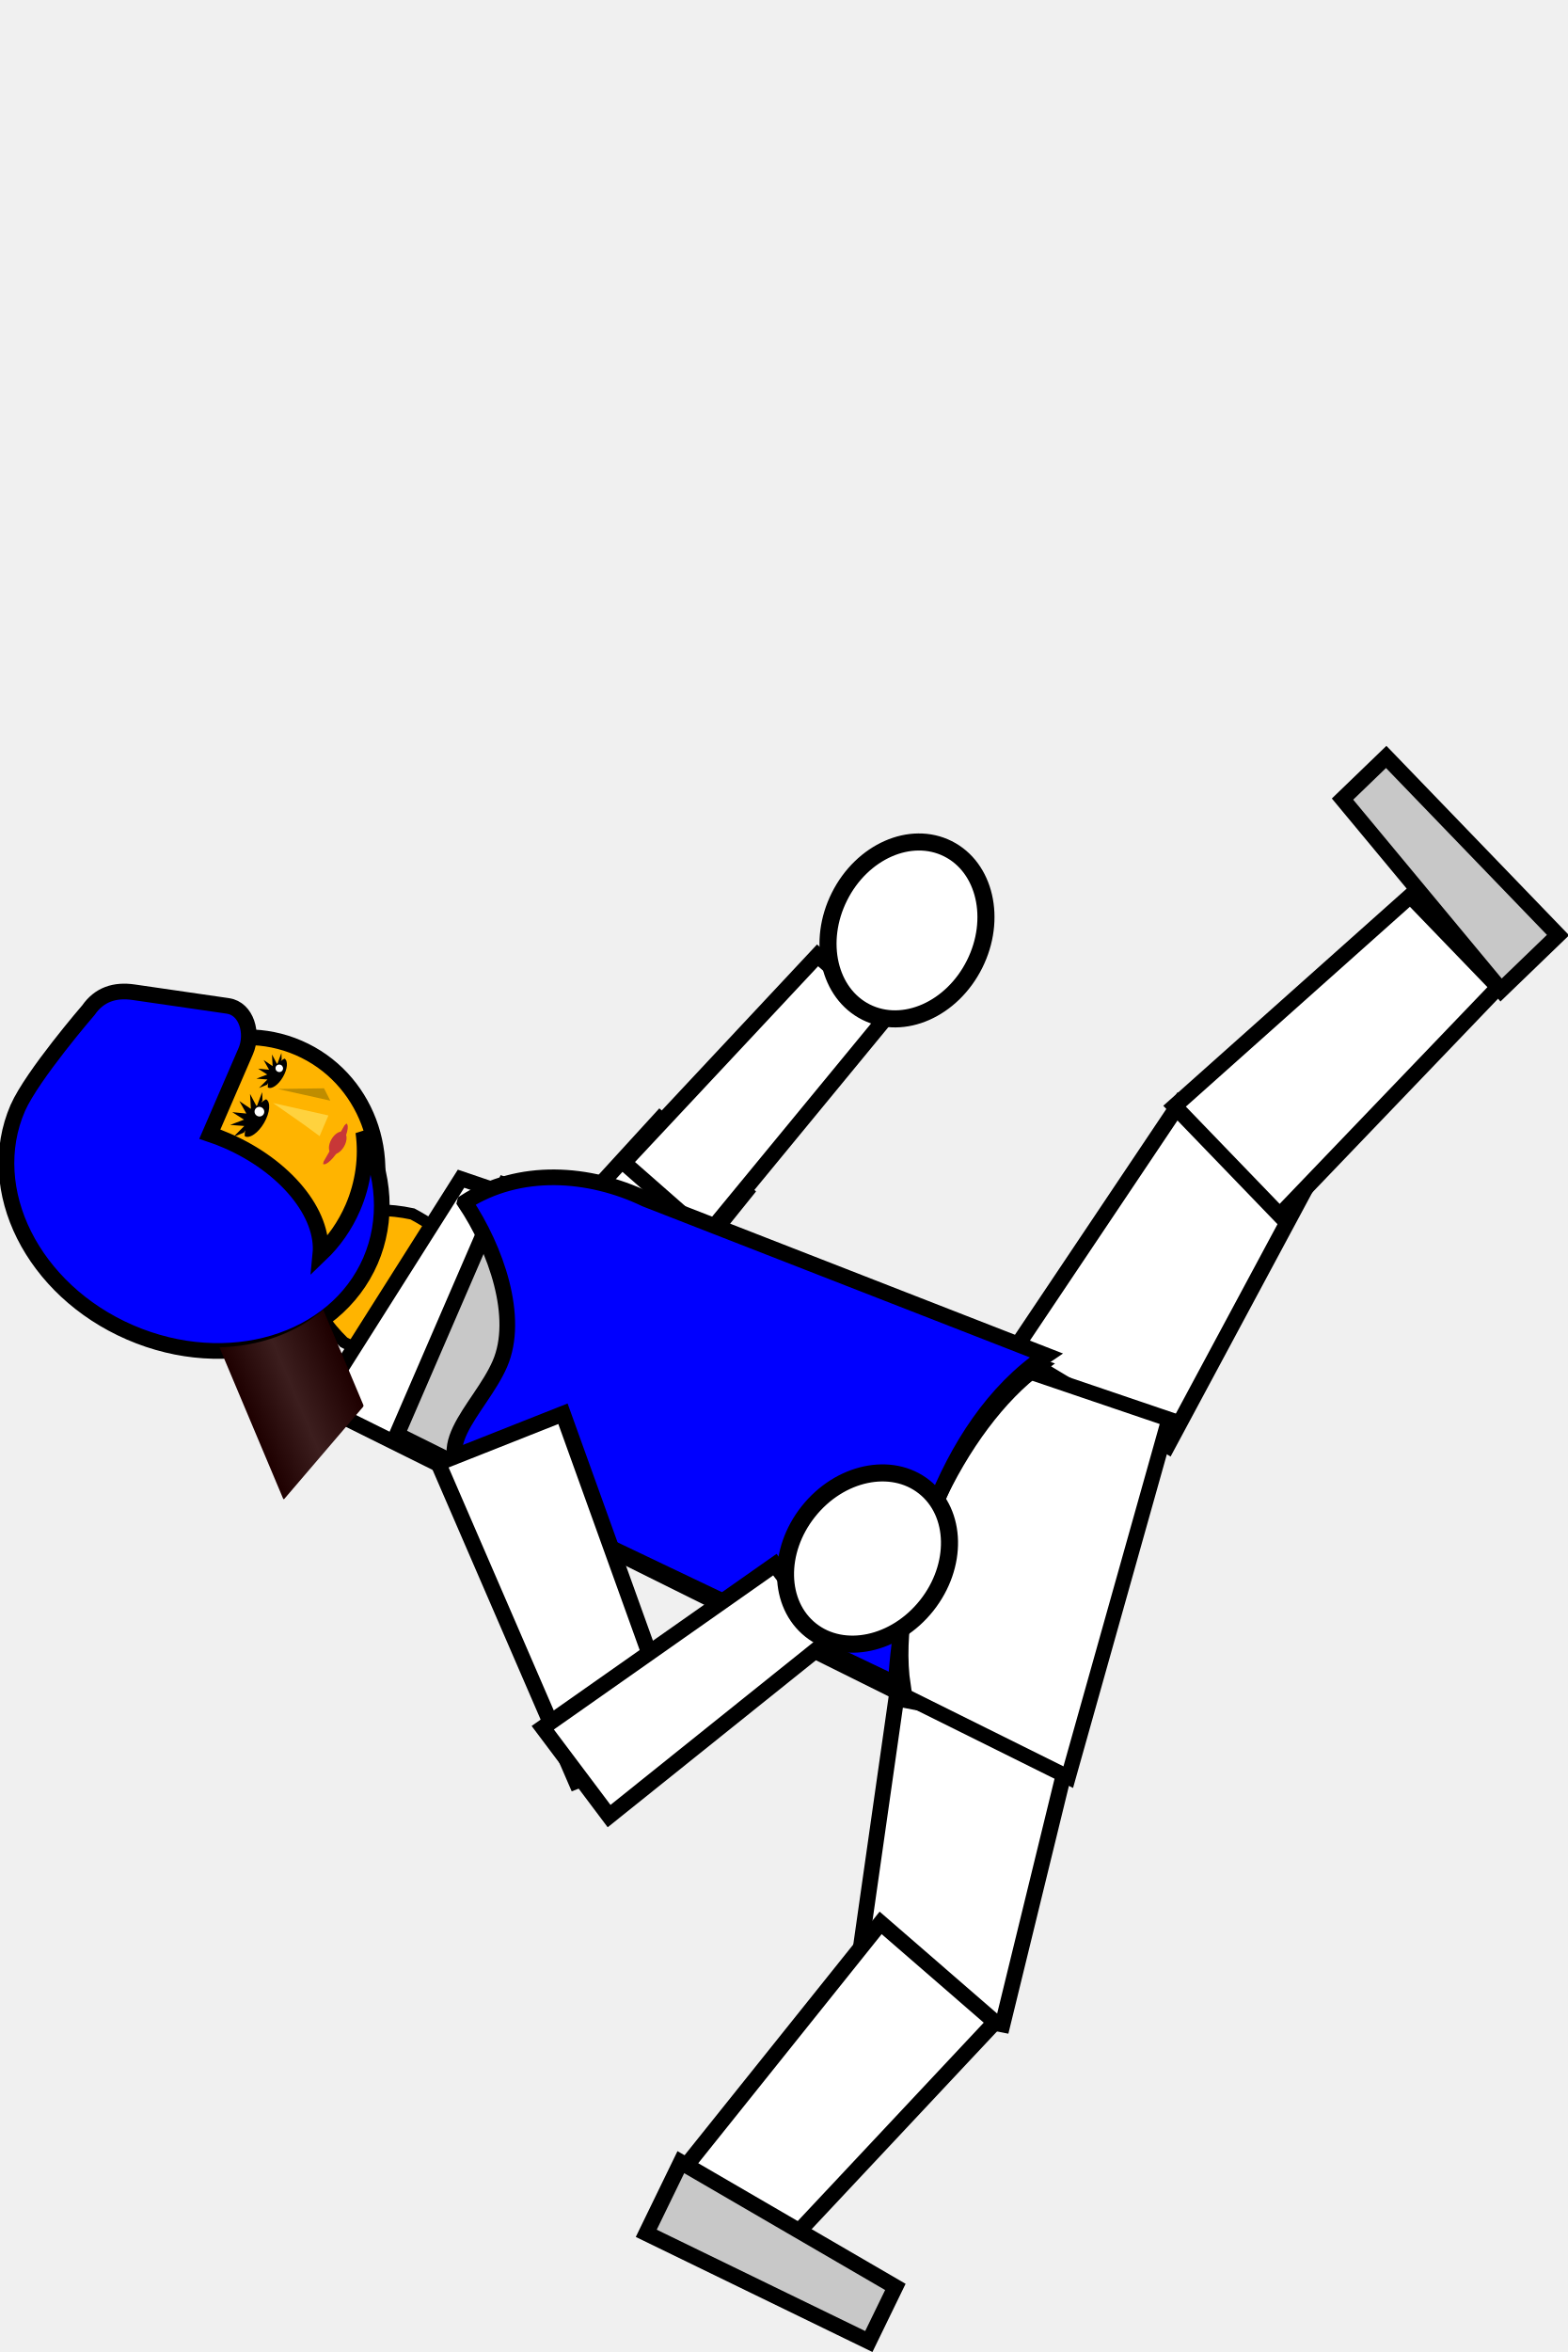
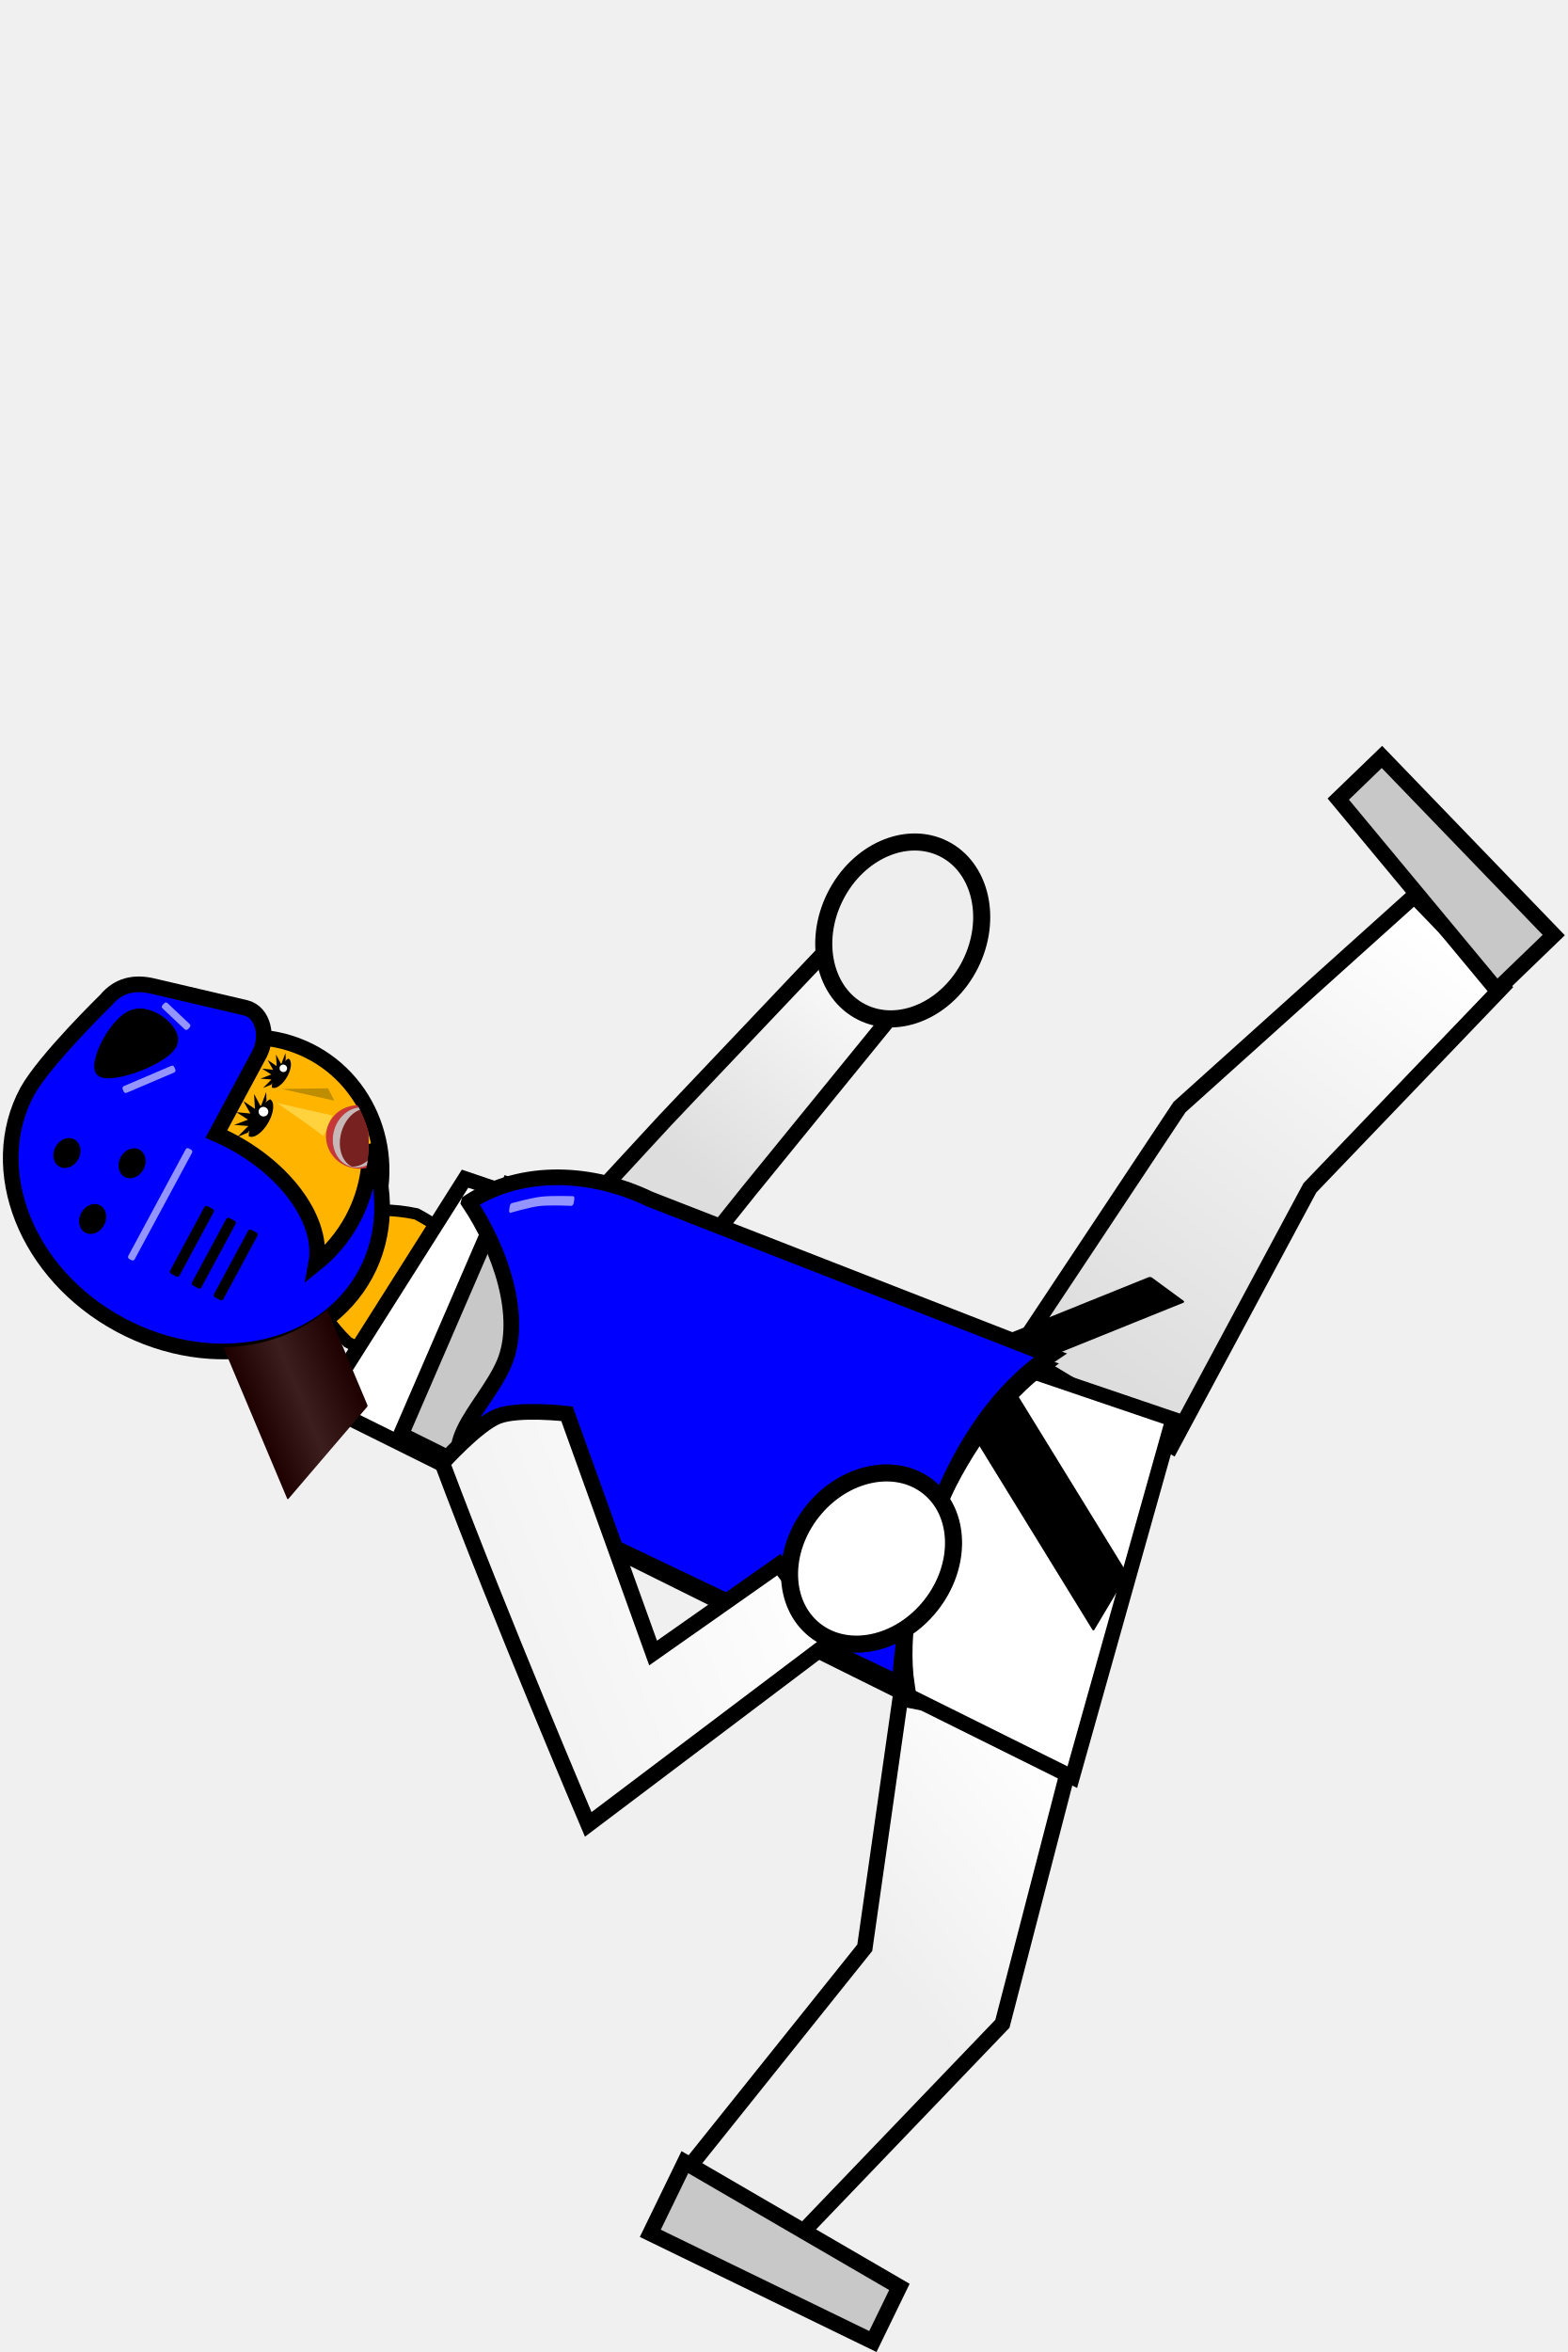
<svg xmlns="http://www.w3.org/2000/svg" xmlns:xlink="http://www.w3.org/1999/xlink" width="100mm" height="150mm" viewBox="0 0 100 150" version="1.1" id="svg5">
  <defs id="defs2">
+     <linearGradient id="linearGradient4775">
+       <stop style="stop-color:#eeeeee;stop-opacity:1" offset="0" id="stop4771" />
+       <stop style="stop-color:#ffffff;stop-opacity:1" offset="1" id="stop4773" />
+     </linearGradient>
+     <linearGradient id="linearGradient3836">
+       <stop style="stop-color:#eeeeee;stop-opacity:1" offset="0" id="stop3832" />
+       <stop style="stop-color:#ffffff;stop-opacity:1" offset="1" id="stop3834" />
+     </linearGradient>
+     <linearGradient id="linearGradient2421">
+       <stop style="stop-color:#dddddd;stop-opacity:1" offset="0" id="stop2417" />
+       <stop style="stop-color:#ffffff;stop-opacity:1" offset="1" id="stop2419" />
+     </linearGradient>
    <linearGradient xlink:href="#linearGradient23487" id="linearGradient23489" x1="-18.634" y1="55.656" x2="-3.588" y2="55.656" gradientUnits="userSpaceOnUse" gradientTransform="matrix(0.3400128,-0.397161,0.2016149,0.4787137,79.83385,109.606)" />
    <linearGradient id="linearGradient23487">
      <stop style="stop-color:#1e0000;stop-opacity:1" offset="0" id="stop23521" />
      <stop style="stop-color:#3c1e1e;stop-opacity:1" offset="0.466" id="stop23590" />
      <stop style="stop-color:#1e0000;stop-opacity:1" offset="1" id="stop23523" />
    </linearGradient>
+     <linearGradient xlink:href="#linearGradient2421" id="linearGradient2423" x1="115.858" y1="92.879" x2="128.98" y2="78.923" gradientUnits="userSpaceOnUse" />
+     <linearGradient xlink:href="#linearGradient2421" id="linearGradient3106" x1="281.808" y1="342.083" x2="361.225" y2="237.941" gradientUnits="userSpaceOnUse" />
+     <linearGradient xlink:href="#linearGradient3836" id="linearGradient3672" x1="106.867" y1="428.946" x2="202.849" y2="390.564" gradientUnits="userSpaceOnUse" />
+     <linearGradient xlink:href="#linearGradient4775" id="linearGradient4116" x1="207.514" y1="469.484" x2="257.544" y2="428.366" gradientUnits="userSpaceOnUse" />
  </defs>
  <g id="layer1" transform="translate(-68.78141,-53.11591)">
-     <g id="g8972" transform="rotate(-51.59923,159.0324,97.20251)">
-       <g id="g5030" transform="rotate(-15,101.7985,107.051)">
-         <path id="path846-8" style="fill:#ffb400;fill-opacity:1;stroke:#000000;stroke-width:0.736;stroke-linecap:round;stroke-miterlimit:3.5;stroke-dasharray:none;stroke-opacity:1;stop-color:#000000" d="m 102.05,63.263 a 4.643,8.583 4.771 0 1 1.596,3.646 4.643,8.583 4.771 0 1 -0.739,3.581 l -8.378,-0.699 a 4.643,8.583 4.771 0 1 -0.135,-3.654 4.643,8.583 4.771 0 1 2.179,-3.331 z" />
-         <ellipse style="fill:#ffb400;fill-opacity:1;stroke:#000000;stroke-width:1;stroke-linecap:round;stroke-miterlimit:3.5;stroke-dasharray:none;stroke-opacity:1;stop-color:#000000" id="path846" cx="101.775" cy="56.038" rx="8.705" ry="8.451" />
-         <path id="path846-5-7" style="fill:#000000;fill-opacity:1;stroke:#000000;stroke-width:1.127;stroke-linecap:round;stroke-miterlimit:3.5;stroke-dasharray:none;stroke-opacity:1;stop-color:#000000" d="m 101.775,47.587 a 8.705,8.451 0 0 0 -8.705,8.451 8.705,8.451 0 0 0 3.502,6.768 8.642,10.807 0 0 0 5.908,-10.245 8.642,10.807 0 0 0 -0.012,-0.552 8.642,10.807 40.838 0 0 2.193,-2.026 8.642,10.807 40.838 0 0 1.097,-1.46 8.705,8.451 0 0 0 -3.982,-0.936 z" />
-         <path id="path846-6" style="fill:#0000ff;fill-opacity:1;stroke:#000000;stroke-width:1;stroke-linecap:round;stroke-miterlimit:3.5;stroke-dasharray:none;stroke-opacity:1;stop-color:#000000" d="m 99.848,41.119 c -5.683,-2.15e-4 -10.291,5.488 -10.291,12.259 -7.1e-5,6.771 4.607,12.259 10.291,12.259 2.764,-0.001 5.412,-1.327 7.347,-3.68 -1.388,0.847 -3.021,1.3 -4.692,1.302 -1.273,-1.3e-5 -2.479,-0.258 -3.561,-0.716 a 5.333,8.532 0 0 0 4.289,-8.365 5.333,8.532 0 0 0 -0.049,-1.153 h 5.772 c 1.214,0 2.508,-1.019 2.191,-2.191 l -1.587,-5.865 c -0.317,-1.171 -1.001,-1.951 -2.191,-2.191 0,0 -5.211,-1.634 -7.518,-1.659 z" />
+     <g id="g5371" transform="translate(0.2573652)">
+       <g id="g8972" transform="rotate(-51.59923,159.0324,97.20251)">
+         <g id="g5030" transform="rotate(-15,101.7985,107.051)">
+           <path id="path846-8" style="fill:#ffb400;fill-opacity:1;stroke:#000000;stroke-width:0.736;stroke-linecap:round;stroke-miterlimit:3.5;stroke-dasharray:none;stroke-opacity:1;stop-color:#000000" d="m 102.05,63.263 a 4.643,8.583 4.771 0 1 1.596,3.646 4.643,8.583 4.771 0 1 -0.739,3.581 l -8.378,-0.699 a 4.643,8.583 4.771 0 1 -0.135,-3.654 4.643,8.583 4.771 0 1 2.179,-3.331 z" />
+           <ellipse style="fill:#ffb400;fill-opacity:1;stroke:#000000;stroke-width:1;stroke-linecap:round;stroke-miterlimit:3.5;stroke-dasharray:none;stroke-opacity:1;stop-color:#000000" id="path846" cx="101.775" cy="56.038" rx="8.705" ry="8.451" />
+           <path id="path846-5-7" style="fill:#000000;fill-opacity:1;stroke:#000000;stroke-width:1.127;stroke-linecap:round;stroke-miterlimit:3.5;stroke-dasharray:none;stroke-opacity:1;stop-color:#000000" d="m 101.775,47.587 a 8.705,8.451 0 0 0 -8.705,8.451 8.705,8.451 0 0 0 3.502,6.768 8.642,10.807 0 0 0 5.908,-10.245 8.642,10.807 0 0 0 -0.012,-0.552 8.642,10.807 40.838 0 0 2.193,-2.026 8.642,10.807 40.838 0 0 1.097,-1.46 8.705,8.451 0 0 0 -3.982,-0.936 z" />
+         </g>
+         <g id="g6701" transform="rotate(-82.36858,107.0781,112.3243)">
+           <path id="rect4637-4-4" style="fill:url(#linearGradient3106);fill-opacity:1;stroke:#000000;stroke-width:3.78;stroke-linecap:round;stroke-miterlimit:3.5;stroke-dasharray:none;stop-color:#000000" d="m 340.01,215.947 -56.615,50.916 -39.266,59.111 37.359,22.477 33.342,-62.123 46.395,-48.387 z" transform="matrix(-0.1836881,0.1904286,-0.1904286,-0.1836881,223.3531,127.4613)" />
+           <path id="rect5732-6" style="fill:#c8c8c8;fill-opacity:1;stroke:#000000;stroke-width:1;stroke-linecap:round;stroke-miterlimit:3.5;stroke-dasharray:none;stop-color:#000000" d="m 111.802,152.161 15.785,1.174 v 3.872 h -15.785 z" />
+         </g>
+         <g id="g6701-2" transform="rotate(77.52245,104.9609,101.4092)">
+           <path id="rect4637-4-4-1" style="fill:url(#linearGradient4116);fill-opacity:1;stroke:#000000;stroke-width:3.78;stroke-linecap:round;stroke-miterlimit:3.5;stroke-dasharray:none;stop-color:#000000" d="m 216.082,409.387 -8.568,60.098 -42.803,53.453 23.09,20.016 52.894,-55.141 18.198,-70.164 z" transform="matrix(0.2379612,-0.1156669,0.1156669,0.2379612,12.0929,47.51004)" />
+           <path id="rect5732-6-7" style="fill:#c8c8c8;fill-opacity:1;stroke:#000000;stroke-width:1;stroke-linecap:round;stroke-miterlimit:3.5;stroke-dasharray:none;stop-color:#000000" d="m 111.435,152.542 15.785,1.174 v 3.872 H 111.435 Z" />
+         </g>
+         <g id="g6487" transform="rotate(48.18465,124.577,75.95796)">
+           <path id="rect4637-4-4-3" style="fill:url(#linearGradient2423);fill-opacity:1;stroke:#000000;stroke-width:1;stroke-linecap:round;stroke-miterlimit:3.5;stroke-dasharray:none;stop-color:#000000" d="m 124.347,78.986 -10.585,9.904 -15.94,15.324 6.15,5.952 14.813,-16.415 9.756,-10.617 z" />
+           <ellipse style="opacity:1;fill:#eeeeee;fill-opacity:1;stroke:#000000;stroke-width:1.089;stroke-linecap:round;stroke-miterlimit:3.5;stroke-dasharray:none;stroke-opacity:1;stop-color:#000000" id="path6258" cx="151.098" cy="-2.492" transform="matrix(0.8660254,0.5,0.5,-0.8660254,0,0)" rx="4.819" ry="5.827" />
+         </g>
+         <g id="g4450" transform="rotate(-15,97.90368,110.0758)">
+           <path id="rect4637" style="opacity:1;fill:#ffffff;fill-opacity:1;stroke:#000000;stroke-width:0.962;stroke-linecap:round;stroke-miterlimit:3.5;stop-color:#000000" d="m 90.744,67.324 16.844,2.646 3.858,47.531 -23.501,3.175 z" />
+           <rect style="fill:#000000;fill-opacity:1;stroke:none;stroke-width:0.36;stroke-linecap:round;stroke-miterlimit:3.5;stroke-dasharray:none;stroke-opacity:1;stop-color:#000000" id="rect11194" width="4.263" height="14.942" x="-170.519" y="103.383" ry="0.12" transform="matrix(-0.9917603,-0.128107,-0.5736311,0.8191138,0,0)" />
+           <rect style="fill:#000000;fill-opacity:1;stroke:none;stroke-width:0.304;stroke-linecap:round;stroke-miterlimit:3.5;stroke-dasharray:none;stroke-opacity:1;stop-color:#000000" id="rect11194-5" width="2.753" height="16.469" x="1.522" y="-166.183" ry="0.132" transform="matrix(0.2225334,-0.9749251,-0.7117329,-0.7024502,0,0)" />
+           <g id="g13167" transform="translate(90.4875)">
+             <g id="g12041">
+               <path id="rect4637-5" style="fill:#c8c8c8;fill-opacity:1;stroke:#000000;stroke-width:3.78;stroke-linecap:round;stroke-miterlimit:3.5;stroke-dasharray:none;stop-color:#000000" d="m 411.68,115.238 -10.984,135.336 c 10.059,-5.886 24.756,-9.402 40.428,-9.674 16.888,0.028 32.823,3.833 43.256,10.33 l -7.135,-135.992 z" transform="matrix(-0.2645833,0,0,0.2645833,126.7747,42.20644)" />
+             </g>
+             <path id="path848-9-3" style="fill:#0000ff;fill-opacity:1;stroke:#000000;stroke-width:1;stroke-linecap:round;stroke-miterlimit:3.5;stroke-dasharray:none;stroke-opacity:1;stop-color:#000000" d="m 15.819,70.788 c 3.439,2.307 4.921,6.514 4.763,10.498 0.334,9.139 0.669,18.278 1.003,27.416 -6.79,-4.365 -17.076,-2.698 -23.03,-0.485 0.371,-9.754 0.688,-19.551 1.09,-29.278 0.296,-4.402 4.39,-2.004 7.605,-2.004 3.214,0 6.619,-3.118 8.568,-6.147 z" />
+           </g>
+         </g>
+         <g id="g6482" transform="translate(-21.16667,5.291667)">
+           <path id="rect4637-4-4-3-5" style="fill:url(#linearGradient3672);fill-opacity:1;stroke:#000000;stroke-width:3.78;stroke-linecap:round;stroke-miterlimit:3.5;stroke-dasharray:none;stop-color:#000000" d="m 135.725,340.77 c 0,0 -11.692,-1.371 -16.705,0.614 -5.013,1.985 -13.371,11.294 -13.371,11.294 14.277,38.011 35.197,87.076 35.197,87.076 l 59.359,-44.787 -13.393,-17.83 -30.33,21.311 z" transform="matrix(0.1643481,0.20735,-0.20735,0.1643481,158.6889,-6.202302)" />
+           <ellipse style="fill:#ffffff;fill-opacity:1;stroke:#000000;stroke-width:1.089;stroke-linecap:round;stroke-miterlimit:3.5;stroke-dasharray:none;stroke-opacity:1;stop-color:#000000" id="path6258-6" cx="98.905" cy="115.166" transform="matrix(0,1,1,0,0,0)" rx="4.819" ry="5.827" />
+         </g>
+         <g id="g5030-9" transform="rotate(-10.08701,105.2923,132.7078)">
+           <path id="path846-5-7-0" style="fill:#000000;fill-opacity:1;stroke:#000000;stroke-width:1.127;stroke-linecap:round;stroke-miterlimit:3.5;stroke-dasharray:none;stroke-opacity:1;stop-color:#000000" d="m 101.775,47.587 a 8.705,8.451 0 0 0 -8.705,8.451 8.705,8.451 0 0 0 3.502,6.768 8.642,10.807 0 0 0 5.908,-10.245 8.642,10.807 0 0 0 -0.012,-0.552 8.642,10.807 40.838 0 0 2.193,-2.026 8.642,10.807 40.838 0 0 1.097,-1.46 8.705,8.451 0 0 0 -3.982,-0.936 z" />
+           <path id="path846-6-8" style="fill:#0000ff;fill-opacity:1;stroke:#000000;stroke-width:1;stroke-linecap:round;stroke-miterlimit:3.5;stroke-dasharray:none;stroke-opacity:1;stop-color:#000000" d="m 99.848,41.119 c -5.683,-2.15e-4 -10.291,5.488 -10.291,12.259 -7.1e-5,6.771 4.607,12.259 10.291,12.259 2.764,-0.001 5.412,-1.327 7.347,-3.68 -1.388,0.847 -3.021,1.3 -4.692,1.302 -1.273,-1.3e-5 -2.479,-0.258 -3.561,-0.716 a 5.333,8.532 0 0 0 4.289,-8.365 5.333,8.532 0 0 0 -0.049,-1.153 h 5.772 c 1.214,0 2.508,-1.019 2.191,-2.191 l -1.587,-5.865 c -0.317,-1.171 -1.001,-1.951 -2.191,-2.191 0,0 -5.211,-1.634 -7.518,-1.659 z" />
+           <ellipse style="fill:#000000;fill-opacity:1;stroke:none;stroke-width:0.58;stroke-linecap:round;stroke-miterlimit:3.5;stroke-dasharray:none;stop-color:#000000" id="path3135-1" cx="98.987" cy="49.177" rx="0.991" ry="0.827" />
+           <ellipse style="fill:#000000;fill-opacity:1;stroke:none;stroke-width:0.58;stroke-linecap:round;stroke-miterlimit:3.5;stroke-dasharray:none;stop-color:#000000" id="path3135-1-2" cx="94.666" cy="48.648" rx="0.991" ry="0.827" />
+           <ellipse style="fill:#000000;fill-opacity:1;stroke:none;stroke-width:0.58;stroke-linecap:round;stroke-miterlimit:3.5;stroke-dasharray:none;stop-color:#000000" id="path3135-1-2-9" cx="97.591" cy="45.208" rx="0.991" ry="0.827" />
+           <rect style="fill:#000000;fill-opacity:1;stroke:none;stroke-width:1;stroke-linecap:round;stroke-miterlimit:3.5;stroke-dasharray:none;stop-color:#000000" id="rect3877" width="4.893" height="0.677" x="93.967" y="54.56" ry="0.144" />
+           <rect style="fill:#000000;fill-opacity:1;stroke:none;stroke-width:1;stroke-linecap:round;stroke-miterlimit:3.5;stroke-dasharray:none;stop-color:#000000" id="rect3877-0" width="4.893" height="0.677" x="93.967" y="56.148" ry="0.144" />
+           <rect style="fill:#000000;fill-opacity:1;stroke:none;stroke-width:1;stroke-linecap:round;stroke-miterlimit:3.5;stroke-dasharray:none;stop-color:#000000" id="rect3877-0-8" width="4.893" height="0.677" x="93.967" y="57.735" ry="0.144" />
+           <path style="fill:#000000;fill-opacity:1;stroke:#000000;stroke-width:1.89;stroke-linecap:round;stroke-miterlimit:3.5;stroke-dasharray:none;stroke-opacity:1;stop-color:#000000" id="path4195" transform="matrix(-0.1215245,0.07299645,0.140668,0.1340789,113.4309,9.898189)" d="m 235.143,156.111 c -3.624,1.832 -9.731,-1.071 -13.13,-3.294 -3.399,-2.223 -8.505,-6.655 -8.279,-10.71 0.226,-4.055 5.793,-7.892 9.417,-9.724 3.624,-1.832 10.016,-4.038 13.415,-1.815 3.399,2.223 3.938,8.963 3.713,13.018 -0.226,4.055 -1.511,10.693 -5.136,12.525 z" />
+           <rect style="fill:#ffffff;fill-opacity:0.582;stroke:none;stroke-width:0.587;stroke-linecap:round;stroke-miterlimit:3.5;stroke-dasharray:none;stroke-opacity:1;stop-color:#000000" id="rect6155" width="8.007" height="0.463" x="93.529" y="51.765" ry="0.144" />
+           <rect style="fill:#ffffff;fill-opacity:0.582;stroke:none;stroke-width:0.393;stroke-linecap:round;stroke-miterlimit:3.5;stroke-dasharray:none;stroke-opacity:1;stop-color:#000000" id="rect6155-6" width="3.58" height="0.463" x="109.357" y="-28.006" ry="0.144" transform="rotate(38.57354)" />
+           <rect style="fill:#ffffff;fill-opacity:0.582;stroke:none;stroke-width:0.31;stroke-linecap:round;stroke-miterlimit:3.5;stroke-dasharray:none;stroke-opacity:1;stop-color:#000000" id="rect6155-6-3" width="2.235" height="0.463" x="-18.609" y="116.862" ry="0.144" transform="rotate(-75)" />
+         </g>
+         <path id="rect6155-8" style="fill:#ffffff;fill-opacity:0.582;stroke-width:0.484;stroke-linecap:round;stroke-miterlimit:3.5;stop-color:#000000" d="m 97.518,72.142 c 0,0 1.004,0.738 1.469,1.199 0.465,0.461 1.294,1.574 1.294,1.574 0.04,0.049 0.007,0.127 -0.086,0.181 l -0.204,0.118 c -0.093,0.054 -0.206,0.061 -0.252,0.015 0,0 -0.828,-1.152 -1.295,-1.612 -0.467,-0.46 -1.468,-1.161 -1.468,-1.161 -0.053,-0.042 -0.007,-0.127 0.086,-0.181 l 0.204,-0.118 c 0.094,-0.054 0.206,-0.061 0.252,-0.015 z" />
      </g>
-       <g id="g6701" transform="rotate(-82.36858,107.0781,112.3243)">
-         <path id="rect4637-4-4" style="fill:#ffffff;fill-opacity:1;stroke:#000000;stroke-width:1;stroke-linecap:round;stroke-miterlimit:3.5;stroke-dasharray:none;stop-color:#000000" d="m 120.481,132.804 -9.328,2.5 -5.861,-18.245 11.143,-2.986 z" />
-         <path id="rect5732-6" style="fill:#c8c8c8;fill-opacity:1;stroke:#000000;stroke-width:1;stroke-linecap:round;stroke-miterlimit:3.5;stroke-dasharray:none;stop-color:#000000" d="m 111.435,152.542 15.785,1.174 v 3.872 H 111.435 Z" />
-         <path id="rect4637-4" style="fill:#ffffff;fill-opacity:1;stroke:#000000;stroke-width:1;stroke-linecap:round;stroke-miterlimit:3.5;stroke-dasharray:none;stop-color:#000000" d="m 119.775,152.542 h -8.085 l -0.786,-20.134 h 9.658 z" />
-       </g>
-       <g id="g6701-2" transform="rotate(77.52245,104.9609,101.4092)">
-         <path id="rect4637-4-4-1" style="fill:#ffffff;fill-opacity:1;stroke:#000000;stroke-width:1;stroke-linecap:round;stroke-miterlimit:3.5;stroke-dasharray:none;stop-color:#000000" d="m 126.054,135.68 -9.328,2.5 -5.861,-18.245 11.143,-2.986 z" />
-         <path id="rect4637-4-8" style="fill:#ffffff;fill-opacity:1;stroke:#000000;stroke-width:1;stroke-linecap:round;stroke-miterlimit:3.5;stroke-dasharray:none;stop-color:#000000" d="m 119.584,154.99 -7.81,-2.093 4.452,-19.651 9.328,2.5 z" />
-         <path id="rect5732-6-7" style="fill:#c8c8c8;fill-opacity:1;stroke:#000000;stroke-width:1;stroke-linecap:round;stroke-miterlimit:3.5;stroke-dasharray:none;stop-color:#000000" d="m 111.435,152.542 15.785,1.174 v 3.872 H 111.435 Z" />
-       </g>
-       <g id="g6487" transform="rotate(48.18465,124.577,75.95796)">
-         <path id="rect4637-4-4-3" style="fill:#ffffff;fill-opacity:1;stroke:#000000;stroke-width:1;stroke-linecap:round;stroke-miterlimit:3.5;stroke-dasharray:none;stop-color:#000000" d="m 113.69,88.821 5.149,4.983 -14.866,16.363 -6.15,-5.952 z" />
-         <path id="rect4637-4-4-3-7" style="fill:#ffffff;fill-opacity:1;stroke:#000000;stroke-width:1;stroke-linecap:round;stroke-miterlimit:3.5;stroke-dasharray:none;stop-color:#000000" d="m 124.348,78.985 4.194,4.149 -12.312,13.262 -5.01,-4.956 z" />
-         <ellipse style="opacity:1;fill:#ffffff;fill-opacity:1;stroke:#000000;stroke-width:1.089;stroke-linecap:round;stroke-miterlimit:3.5;stroke-dasharray:none;stroke-opacity:1;stop-color:#000000" id="path6258" cx="151.571" cy="-2.255" transform="matrix(0.8660254,0.5,0.5,-0.8660254,0,0)" rx="4.819" ry="5.827" />
-       </g>
-       <g id="g4450" transform="rotate(-15,97.90368,110.0758)">
-         <path id="rect4637" style="opacity:1;fill:#ffffff;fill-opacity:1;stroke:#000000;stroke-width:0.962;stroke-linecap:round;stroke-miterlimit:3.5;stop-color:#000000" d="m 90.744,67.324 16.844,2.646 3.858,47.531 -23.501,3.175 z" />
-         <g id="g13167" transform="translate(90.4875)">
-           <g id="g12041">
-             <path id="rect4637-5" style="fill:#c8c8c8;fill-opacity:1;stroke:#000000;stroke-width:3.78;stroke-linecap:round;stroke-miterlimit:3.5;stroke-dasharray:none;stop-color:#000000" d="m 411.68,115.238 -10.984,135.336 c 10.059,-5.886 24.756,-9.402 40.428,-9.674 16.888,0.028 32.823,3.833 43.256,10.33 l -7.135,-135.992 z" transform="matrix(-0.2645833,0,0,0.2645833,126.7747,42.20644)" />
-           </g>
-           <path id="path848-9-3" style="fill:#0000ff;fill-opacity:1;stroke:#000000;stroke-width:1;stroke-linecap:round;stroke-miterlimit:3.5;stroke-dasharray:none;stroke-opacity:1;stop-color:#000000" d="m 15.819,70.788 c 3.439,2.307 4.921,6.514 4.763,10.498 0.334,9.139 0.669,18.278 1.003,27.416 -6.79,-4.365 -17.076,-2.698 -23.03,-0.485 0.371,-9.754 0.688,-19.551 1.09,-29.278 0.296,-4.402 4.39,-2.004 7.605,-2.004 3.214,0 6.619,-3.118 8.568,-6.147 z" />
+       <g id="g18120" transform="rotate(-60,155.0927,107.3971)">
+         <path id="path20062" style="opacity:1;fill:#ffdd55;fill-opacity:0.733;stroke-width:0.78;stroke-linecap:round;stroke-miterlimit:3.5;stop-color:#000000" d="m 107.812,59.22 -1.423,0.173 0.141,-1.287 0.203,-2.34 0.539,1.727 z" />
+         <path id="path20062-7" style="opacity:1;fill:#806600;fill-opacity:0.502;stroke-width:0.558;stroke-linecap:round;stroke-miterlimit:3.5;stop-color:#000000" d="m 108.69,58.85 0.481,-0.738 -1.516,-2.547 0.518,1.642 z" />
+         <g id="g23030">
+           <path id="path1833" style="fill:#000000;fill-opacity:1;stroke:none;stroke-width:1.264;stroke-linecap:round;stroke-miterlimit:3.5;stop-color:#000000" d="m 191.004,178.789 -0.152,3.344 -2.766,-2.248 1.479,3.076 -3.58,-0.949 2.139,1.662 h 0.654 a 5.142,2.431 0 0 0 -1.293,0.611 5.142,2.431 0 0 0 5.143,2.432 5.142,2.431 0 0 0 5.143,-2.432 5.142,2.431 0 0 0 -1.293,-0.611 h 0.611 l 1.699,-1.066 -3.379,0.561 a 5.142,2.431 0 0 0 -0.199,-0.094 l 1.734,-2.775 -3.01,1.979 0.234,-3.344 -1.758,2.955 z" transform="matrix(0.2645833,0,0,0.2645833,54.39256,6.50089)" />
+           <ellipse style="fill:#ffffff;fill-opacity:1;stroke:none;stroke-width:0.913;stroke-linecap:round;stroke-miterlimit:3.5;stroke-dasharray:none;stroke-opacity:1;stop-color:#000000" id="path18144" cx="105.82" cy="55.288" rx="0.305" ry="0.311" />
+         </g>
+         <g id="g23030-8" transform="matrix(0.7809847,0,0,0.7809847,26.20567,11.82334)">
+           <path id="path1833-83" style="fill:#000000;fill-opacity:1;stroke:none;stroke-width:1.264;stroke-linecap:round;stroke-miterlimit:3.5;stop-color:#000000" d="m 191.004,178.789 -0.152,3.344 -2.766,-2.248 1.479,3.076 -3.58,-0.949 2.139,1.662 h 0.654 a 5.142,2.431 0 0 0 -1.293,0.611 5.142,2.431 0 0 0 5.143,2.432 5.142,2.431 0 0 0 5.143,-2.432 5.142,2.431 0 0 0 -1.293,-0.611 h 0.611 l 1.699,-1.066 -3.379,0.561 a 5.142,2.431 0 0 0 -0.199,-0.094 l 1.734,-2.775 -3.01,1.979 0.234,-3.344 -1.758,2.955 z" transform="matrix(0.2645833,0,0,0.2645833,54.39256,6.50089)" />
+           <ellipse style="fill:#ffffff;fill-opacity:1;stroke:none;stroke-width:0.913;stroke-linecap:round;stroke-miterlimit:3.5;stroke-dasharray:none;stroke-opacity:1;stop-color:#000000" id="path18144-1" cx="105.82" cy="55.288" rx="0.305" ry="0.311" />
+         </g>
+         <g id="g1212" transform="matrix(0.3573784,-1.837571,1.624633,0.5703162,-15.43368,183.606)">
+           <path id="path23093" style="opacity:1;fill:#c83737;fill-opacity:1;stroke:none;stroke-width:18.249;stroke-linecap:round;stroke-miterlimit:3.5;stroke-dasharray:none;stroke-opacity:1;stop-color:#000000" d="M 85.223,268.408 A 7.924,7.638 15 0 0 77.875,274 a 7.924,7.638 15 0 0 5.678,9.428 7.924,7.638 15 0 0 3.803,0.102 c 0.537,-2.949 0.682,-5.945 0.432,-8.9 a 31.941,32.9 23.401 0 0 -2.564,-6.221 z" transform="matrix(-0.09306846,0.1019014,-0.1083675,-0.1172004,122.1265,80.75213)" />
+           <path id="path23093-1" style="fill:#782121;fill-opacity:1;stroke:none;stroke-width:15.863;stroke-linecap:round;stroke-miterlimit:3.5;stroke-dasharray:none;stroke-opacity:1;stop-color:#000000" d="m 85.506,268.953 a 6.245,7.323 15 0 0 -5.973,5.6 6.245,7.323 15 0 0 4.137,8.689 6.245,7.323 15 0 0 3.799,-0.367 c 0.437,-2.689 0.552,-5.413 0.336,-8.104 a 31.941,32.9 23.401 0 0 -2.299,-5.818 z" transform="matrix(-0.09306846,0.1019014,-0.1083675,-0.1172004,122.1265,80.75213)" />
+           <path id="path23093-1-9" style="fill:#c8b7b7;fill-opacity:1;stroke:none;stroke-width:15.863;stroke-linecap:round;stroke-miterlimit:3.5;stroke-dasharray:none;stroke-opacity:1;stop-color:#000000" d="m 85.518,268.959 a 6.245,7.323 15 0 0 -5.982,5.594 6.245,7.323 15 0 0 4.133,8.689 6.245,7.323 15 0 0 0.488,0.104 5.334,7.323 15 0 1 -2.861,-8.322 5.334,7.323 15 0 1 4.49,-5.523 31.941,32.9 23.401 0 0 -0.268,-0.541 z" transform="matrix(-0.09306846,0.1019014,-0.1083675,-0.1172004,122.1265,80.75213)" />
+           <path id="path23093-1-0" style="fill:#c8b7b7;fill-opacity:1;stroke:none;stroke-width:15.863;stroke-linecap:round;stroke-miterlimit:3.5;stroke-dasharray:none;stroke-opacity:1;stop-color:#000000" d="m 87.629,281.771 a 5.559,7.323 15 0 1 -4.311,1.363 6.245,7.323 15 0 0 0.352,0.107 6.245,7.323 15 0 0 3.797,-0.352 c 0.061,-0.372 0.114,-0.746 0.162,-1.119 z" transform="matrix(-0.09306846,0.1019014,-0.1083675,-0.1172004,122.1265,80.75213)" />
        </g>
      </g>
-       <g id="g6482" transform="translate(-21.16667,5.291667)">
-         <path id="rect4637-4-4-3-5" style="fill:#ffffff;fill-opacity:1;stroke:#000000;stroke-width:1;stroke-linecap:round;stroke-miterlimit:3.5;stroke-dasharray:none;stop-color:#000000" d="M 98.685,96.733 92.479,93.151 102.924,73.666 l 7.412,4.279 z" />
-         <path id="rect4637-4-4-3-7-9" style="fill:#ffffff;fill-opacity:1;stroke:#000000;stroke-width:1;stroke-linecap:round;stroke-miterlimit:3.5;stroke-dasharray:none;stop-color:#000000" d="m 111.192,94.515 -1.496,5.707 -17.641,-4.032 1.787,-6.817 z" />
-         <ellipse style="fill:#ffffff;fill-opacity:1;stroke:#000000;stroke-width:1.089;stroke-linecap:round;stroke-miterlimit:3.5;stroke-dasharray:none;stroke-opacity:1;stop-color:#000000" id="path6258-6" cx="98.905" cy="115.166" transform="matrix(0,1,1,0,0,0)" rx="4.819" ry="5.827" />
-       </g>
+       <path id="rect23459" style="fill:url(#linearGradient23489);fill-opacity:1;stroke:none;stroke-width:0.493;stroke-linecap:round;stroke-miterlimit:3.5;stroke-dasharray:none;stroke-opacity:1;stop-color:#000000" d="m 82.778,139.043 4.064,9.65 c 0.016,0.038 0.051,0.044 0.078,0.013 l 5.018,-5.862 c 0.027,-0.031 0.036,-0.088 0.02,-0.126 l -2.557,-6.072 c -1.765,1.509 -4.108,2.332 -6.623,2.397 z" />
    </g>
-     <g id="g18120" transform="rotate(-60,155.0927,107.3971)">
-       <path id="path1833-8" style="fill:#c83737;fill-opacity:1;stroke:none;stroke-width:0.285;stroke-linecap:round;stroke-miterlimit:3.5;stop-color:#000000" d="m 105.125,60.425 a 1.491,0.426 0 0 0 -0.166,0.048 1.491,0.426 0 0 0 1.491,0.426 1.491,0.426 0 0 0 1.491,-0.426 1.491,0.426 0 0 0 -0.166,-0.048 z" />
-       <path id="path20062" style="opacity:1;fill:#ffdd55;fill-opacity:0.733;stroke-width:0.78;stroke-linecap:round;stroke-miterlimit:3.5;stop-color:#000000" d="m 107.812,59.22 -1.423,0.173 0.141,-1.287 0.203,-2.34 0.539,1.727 z" />
-       <path id="path20062-7" style="opacity:1;fill:#806600;fill-opacity:0.502;stroke-width:0.558;stroke-linecap:round;stroke-miterlimit:3.5;stop-color:#000000" d="m 108.69,58.85 0.481,-0.738 -1.516,-2.547 0.518,1.642 z" />
-       <g id="g23030">
-         <path id="path1833" style="fill:#000000;fill-opacity:1;stroke:none;stroke-width:1.264;stroke-linecap:round;stroke-miterlimit:3.5;stop-color:#000000" d="m 191.004,178.789 -0.152,3.344 -2.766,-2.248 1.479,3.076 -3.58,-0.949 2.139,1.662 h 0.654 a 5.142,2.431 0 0 0 -1.293,0.611 5.142,2.431 0 0 0 5.143,2.432 5.142,2.431 0 0 0 5.143,-2.432 5.142,2.431 0 0 0 -1.293,-0.611 h 0.611 l 1.699,-1.066 -3.379,0.561 a 5.142,2.431 0 0 0 -0.199,-0.094 l 1.734,-2.775 -3.01,1.979 0.234,-3.344 -1.758,2.955 z" transform="matrix(0.2645833,0,0,0.2645833,54.39256,6.50089)" />
-         <ellipse style="fill:#ffffff;fill-opacity:1;stroke:none;stroke-width:0.913;stroke-linecap:round;stroke-miterlimit:3.5;stroke-dasharray:none;stroke-opacity:1;stop-color:#000000" id="path18144" cx="105.82" cy="55.288" rx="0.305" ry="0.311" />
-       </g>
-       <g id="g23030-8" transform="matrix(0.7809847,0,0,0.7809847,26.20567,11.82334)">
-         <path id="path1833-83" style="fill:#000000;fill-opacity:1;stroke:none;stroke-width:1.264;stroke-linecap:round;stroke-miterlimit:3.5;stop-color:#000000" d="m 191.004,178.789 -0.152,3.344 -2.766,-2.248 1.479,3.076 -3.58,-0.949 2.139,1.662 h 0.654 a 5.142,2.431 0 0 0 -1.293,0.611 5.142,2.431 0 0 0 5.143,2.432 5.142,2.431 0 0 0 5.143,-2.432 5.142,2.431 0 0 0 -1.293,-0.611 h 0.611 l 1.699,-1.066 -3.379,0.561 a 5.142,2.431 0 0 0 -0.199,-0.094 l 1.734,-2.775 -3.01,1.979 0.234,-3.344 -1.758,2.955 z" transform="matrix(0.2645833,0,0,0.2645833,54.39256,6.50089)" />
-         <ellipse style="fill:#ffffff;fill-opacity:1;stroke:none;stroke-width:0.913;stroke-linecap:round;stroke-miterlimit:3.5;stroke-dasharray:none;stroke-opacity:1;stop-color:#000000" id="path18144-1" cx="105.82" cy="55.288" rx="0.305" ry="0.311" />
-       </g>
-       <ellipse style="opacity:1;fill:#c83737;fill-opacity:1;stroke:none;stroke-width:1.419;stroke-linecap:round;stroke-miterlimit:3.5;stroke-dasharray:none;stroke-opacity:1;stop-color:#000000" id="path23093" cx="106.594" cy="60.612" rx="0.79" ry="0.463" />
-     </g>
-     <path id="rect23459" style="fill:url(#linearGradient23489);fill-opacity:1;stroke:none;stroke-width:0.493;stroke-linecap:round;stroke-miterlimit:3.5;stroke-dasharray:none;stroke-opacity:1;stop-color:#000000" d="m 82.778,139.043 4.064,9.65 c 0.016,0.038 0.051,0.044 0.078,0.013 l 5.018,-5.862 c 0.027,-0.031 0.036,-0.088 0.02,-0.126 l -2.557,-6.072 c -1.765,1.509 -4.108,2.332 -6.623,2.397 z" />
  </g>
</svg>
